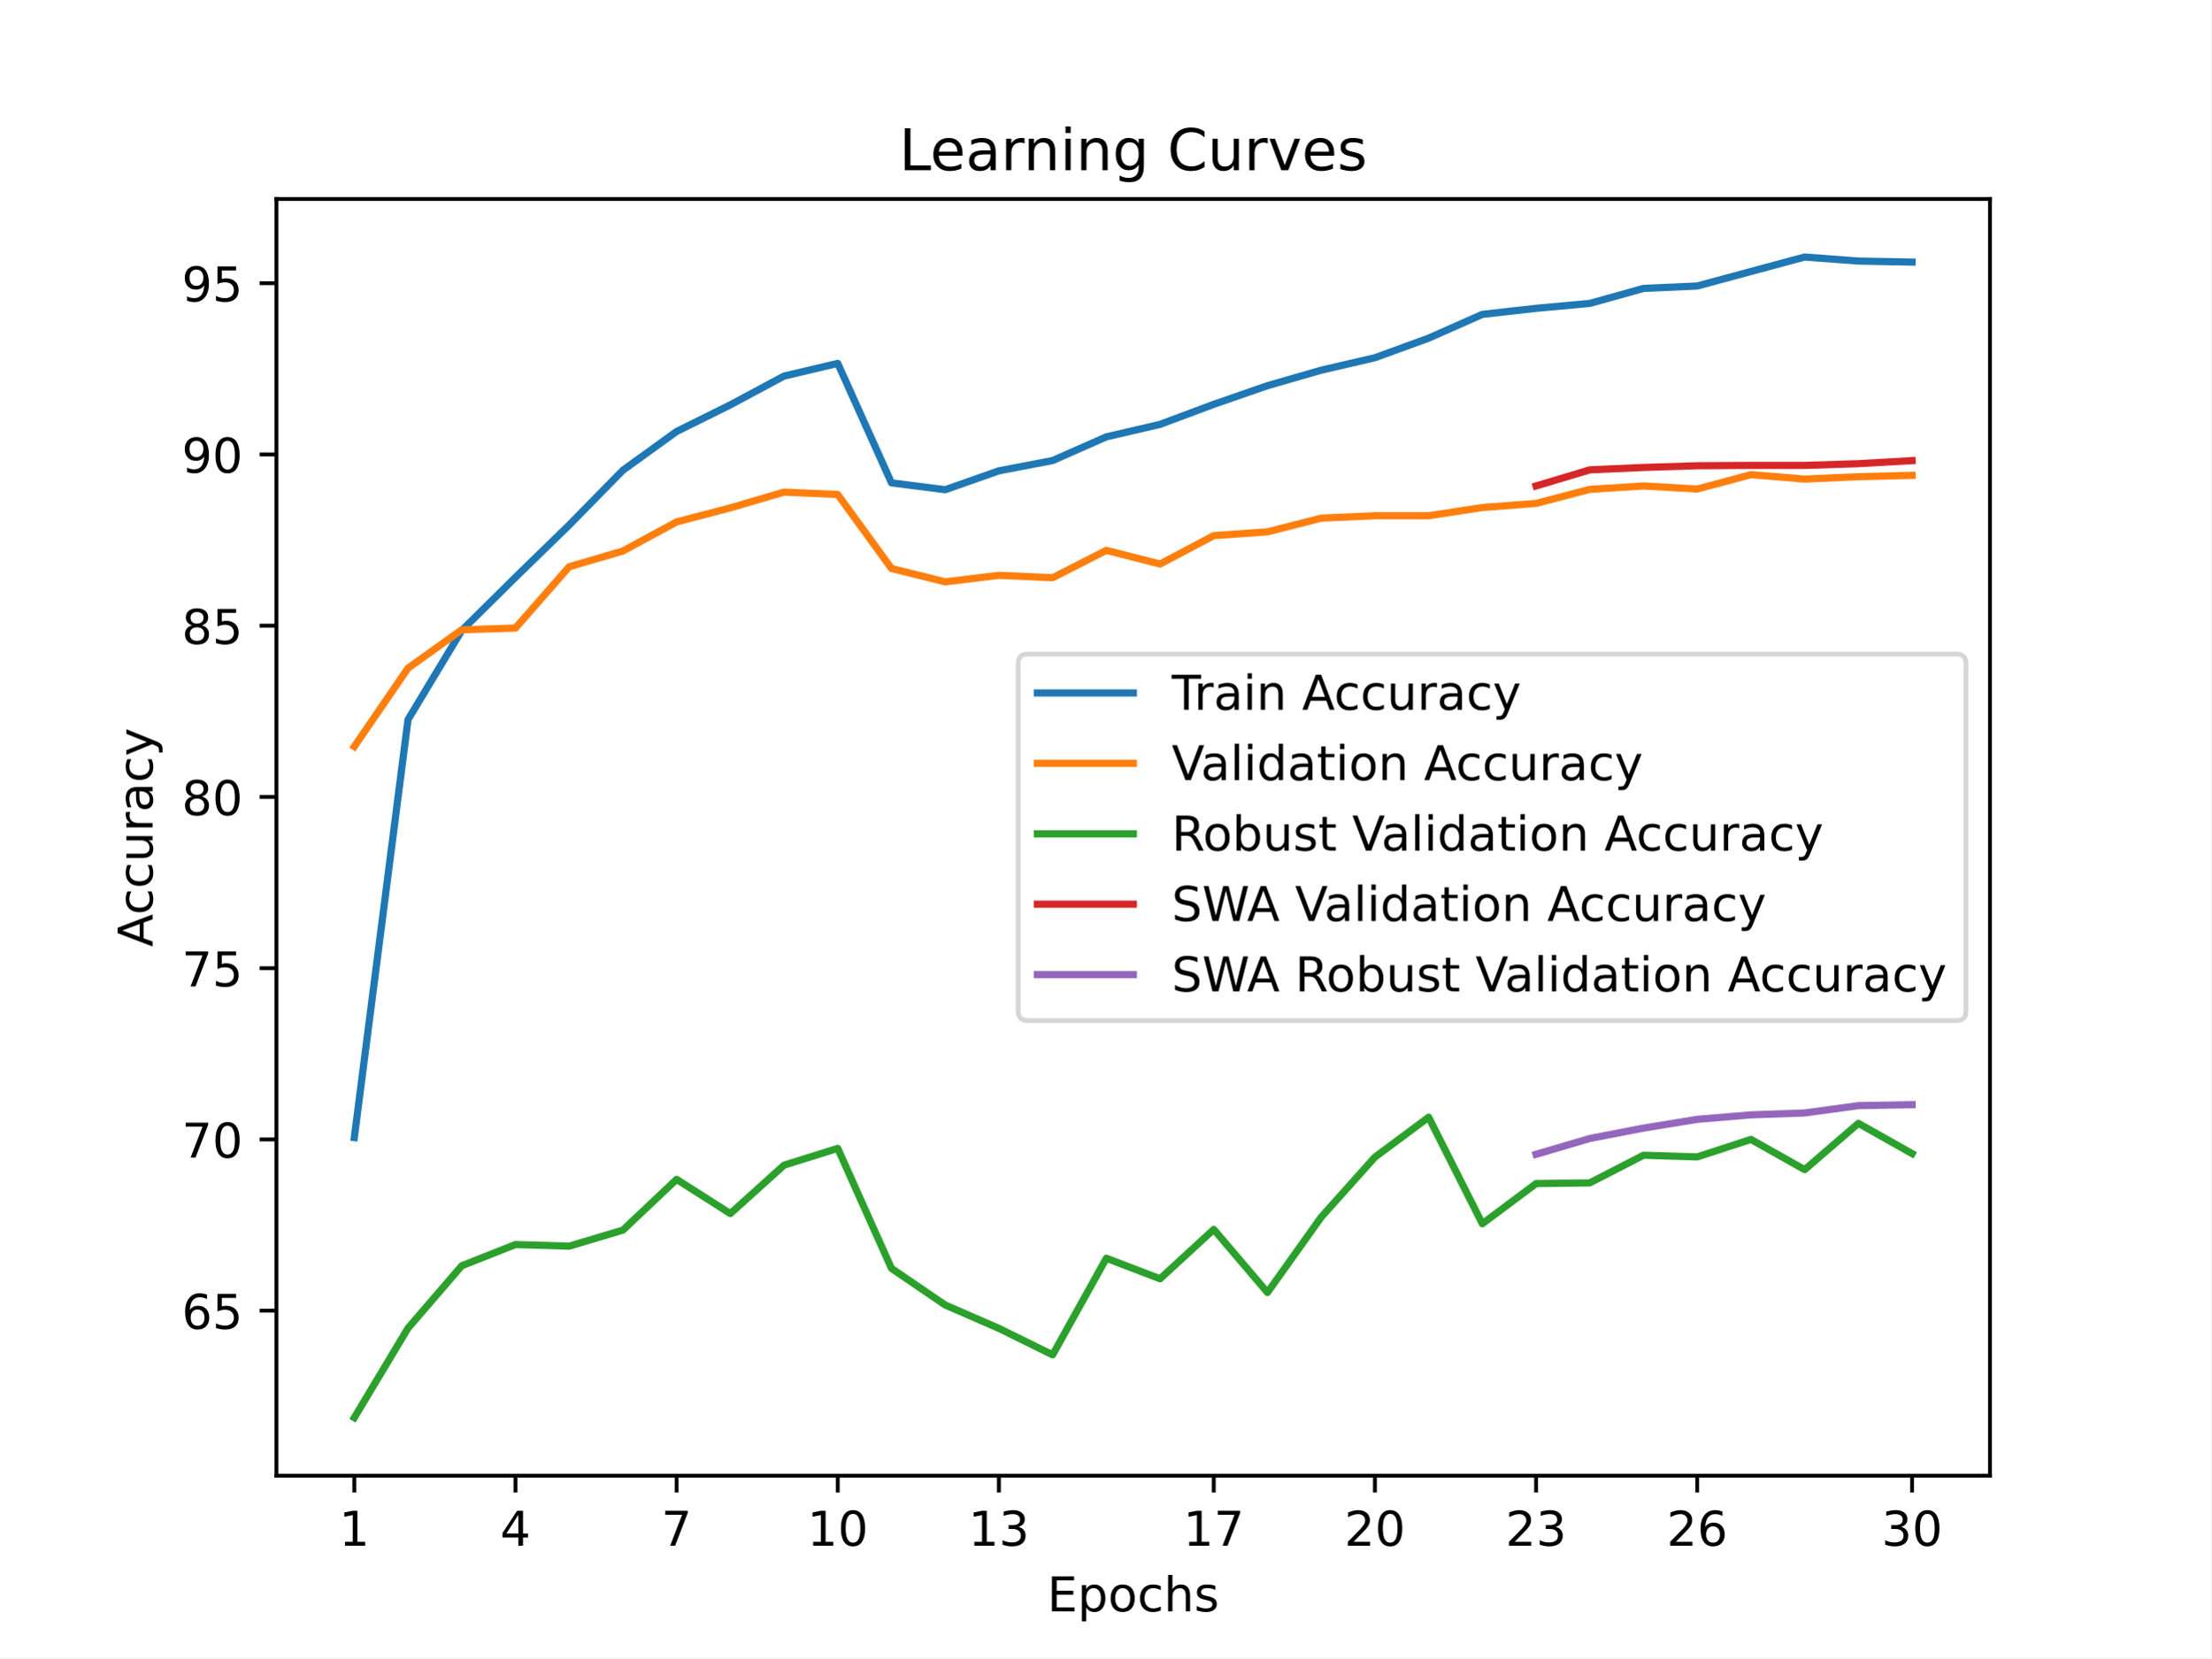
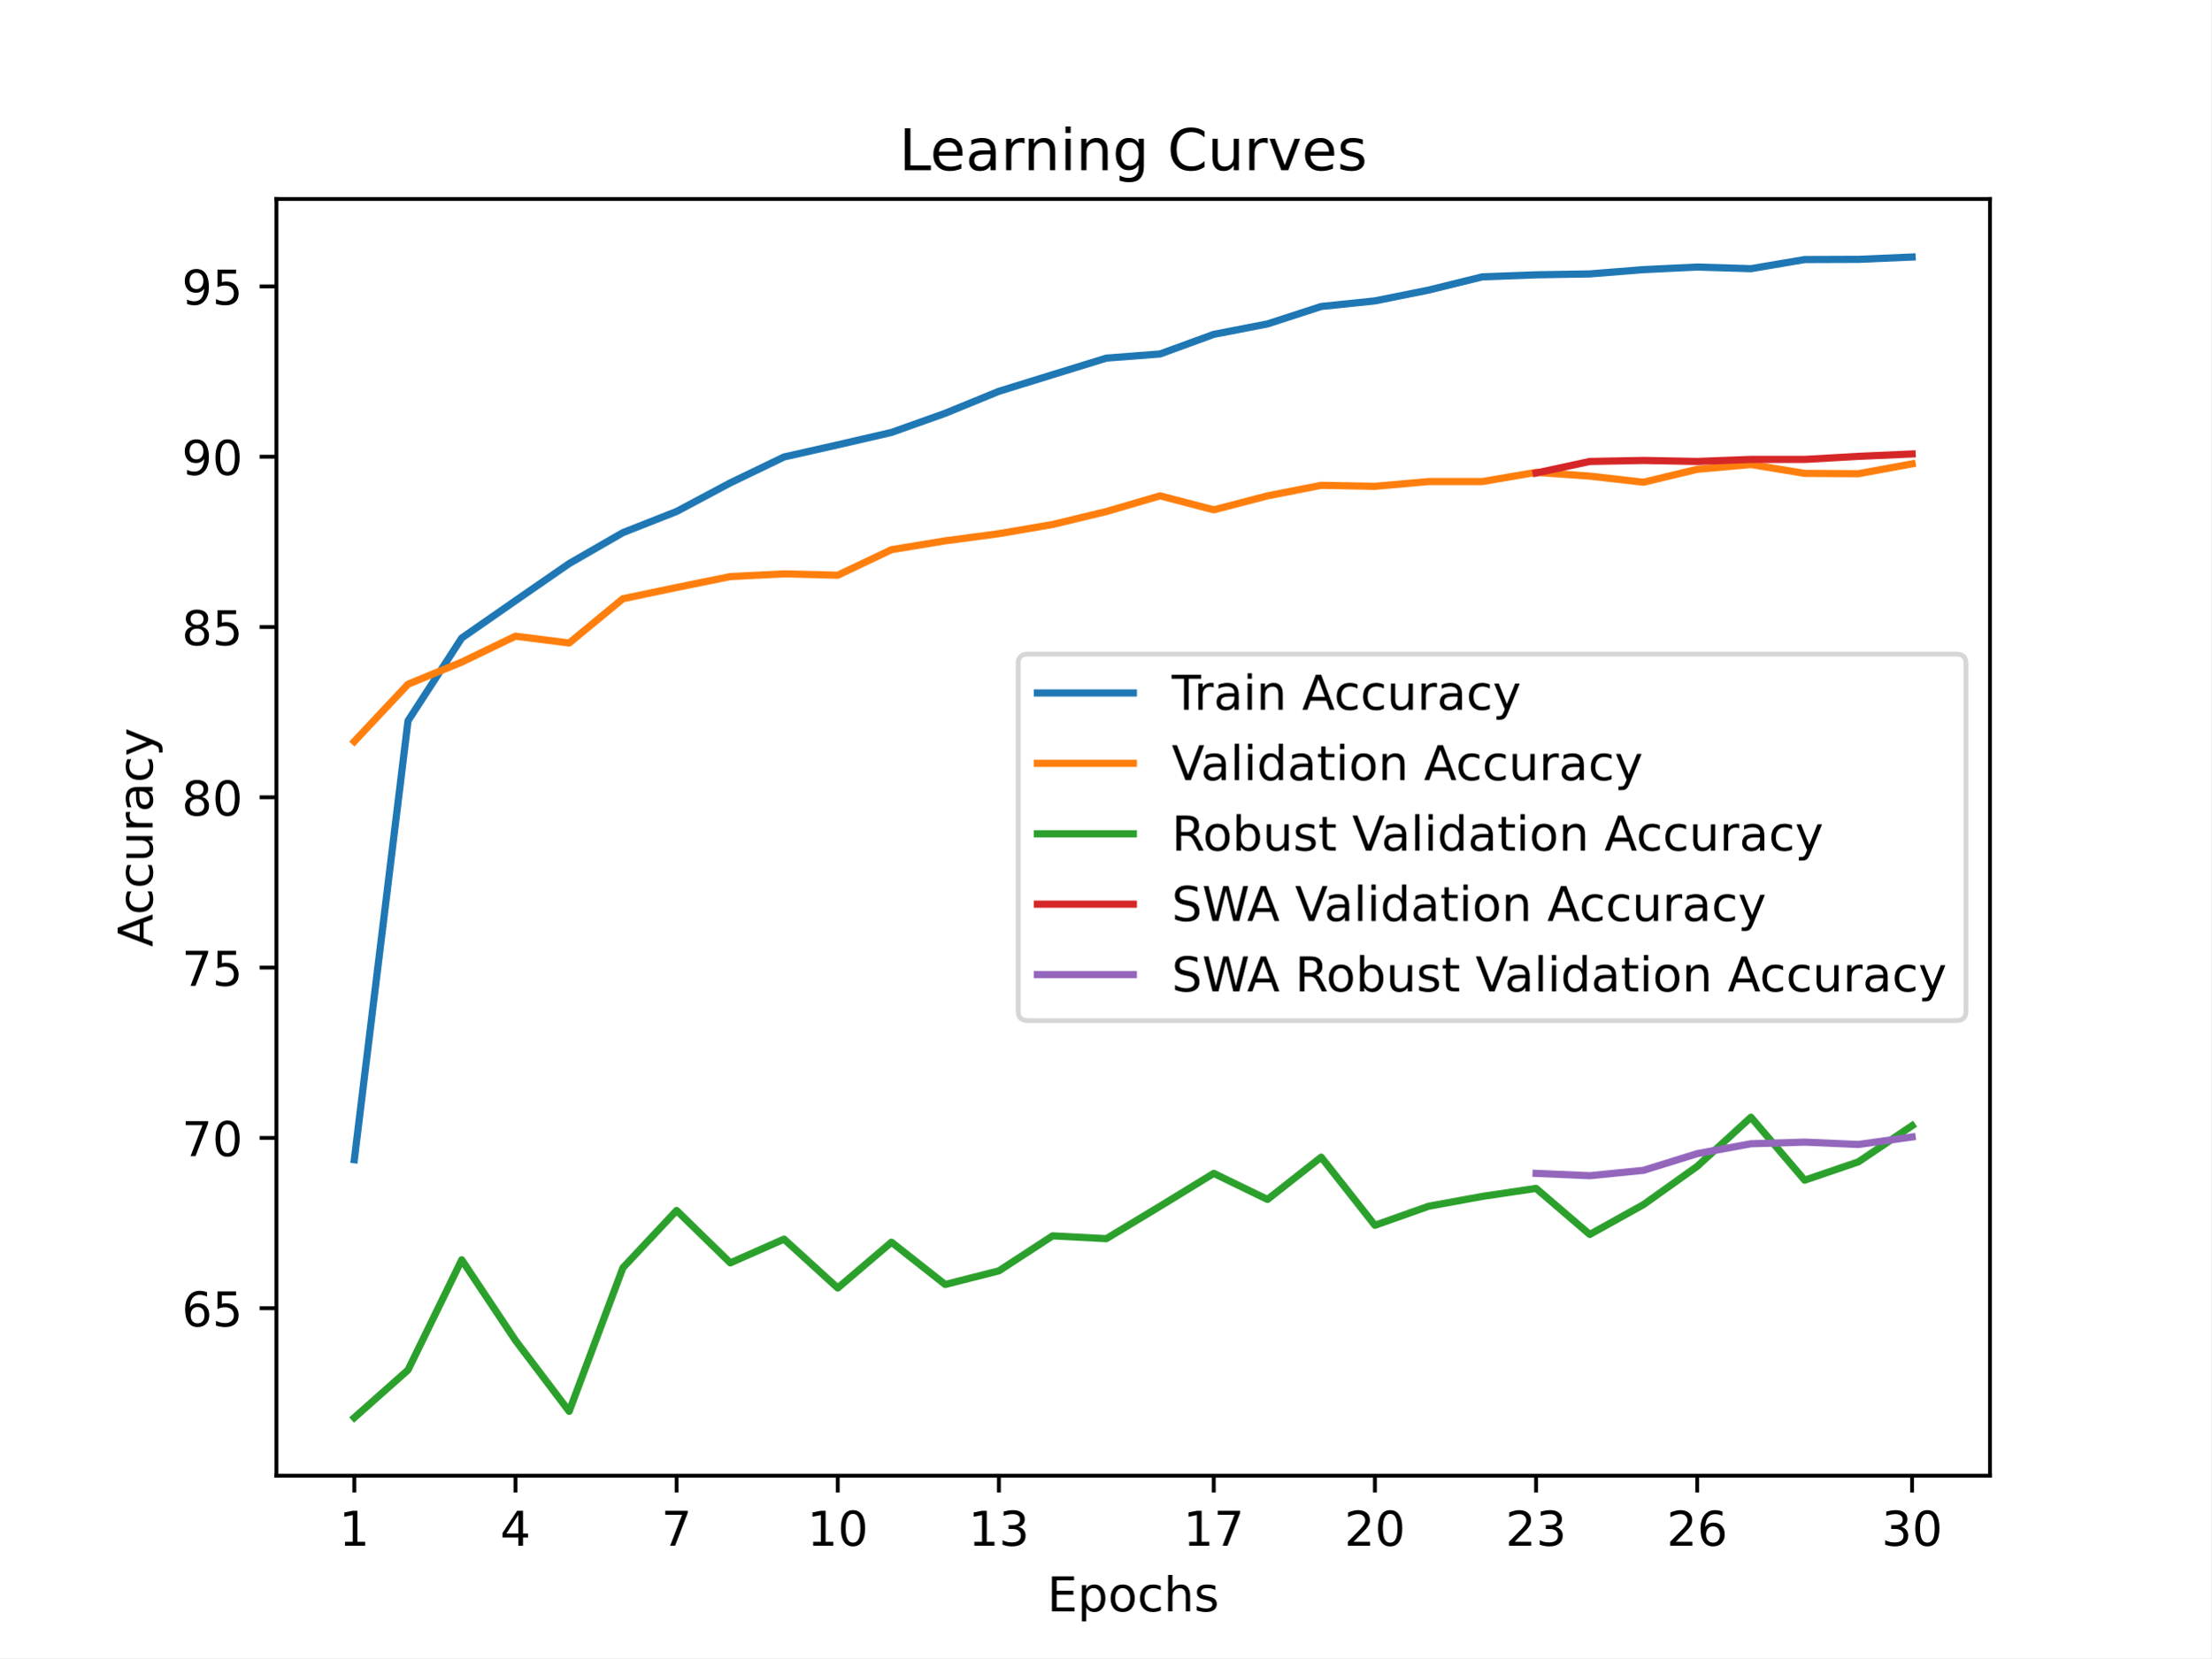
<svg xmlns="http://www.w3.org/2000/svg" xmlns:xlink="http://www.w3.org/1999/xlink" width="460.8pt" height="345.6pt" viewBox="0 0 460.8 345.6" version="1.1">
  <defs>
    <style type="text/css">*{stroke-linejoin: round; stroke-linecap: butt}</style>
  </defs>
  <g id="figure_1">
    <g id="patch_1">
      <path d="M 0 345.6  L 460.8 345.6  L 460.8 0  L 0 0  z " style="fill: #ffffff" />
    </g>
    <g id="axes_1">
      <g id="patch_2">
        <path d="M 57.6 307.584  L 414.72 307.584  L 414.72 41.472  L 57.6 41.472  z " style="fill: #ffffff" />
      </g>
      <g id="matplotlib.axis_1">
        <g id="xtick_1">
          <g id="line2d_1">
            <defs>
-               <path id="m82ed9d79cc" d="M 0 0  L 0 3.5  " style="stroke: #000000; stroke-width: 0.8" />
-             </defs>
-             <g>
-               <use xlink:href="#m82ed9d79cc" x="73.833" y="307.584" style="stroke: #000000; stroke-width: 0.8" />
+               <path id="m3864c31127" d="M 0 0  L 0 3.5  " style="stroke: #000000; stroke-width: 0.8" />
+             </defs>
+             <g>
+               <use xlink:href="#m3864c31127" x="73.833" y="307.584" style="stroke: #000000; stroke-width: 0.8" />
            </g>
          </g>
          <g id="text_1">
            <g transform="translate(70.65148 322.1824) scale(0.1 -0.1)">
              <defs>
                <path id="DejaVuSans-31" d="M 794 531  L 1825 531  L 1825 4091  L 703 3866  L 703 4441  L 1819 4666  L 2450 4666  L 2450 531  L 3481 531  L 3481 0  L 794 0  L 794 531  z " transform="scale(0.015625)" />
              </defs>
              <use xlink:href="#DejaVuSans-31" />
            </g>
          </g>
        </g>
        <g id="xtick_2">
          <g id="line2d_2">
            <g>
-               <use xlink:href="#m82ed9d79cc" x="107.418" y="307.584" style="stroke: #000000; stroke-width: 0.8" />
+               <use xlink:href="#m3864c31127" x="107.418" y="307.584" style="stroke: #000000; stroke-width: 0.8" />
            </g>
          </g>
          <g id="text_2">
            <g transform="translate(104.2364 322.1824) scale(0.1 -0.1)">
              <defs>
                <path id="DejaVuSans-34" d="M 2419 4116  L 825 1625  L 2419 1625  L 2419 4116  z M 2253 4666  L 3047 4666  L 3047 1625  L 3713 1625  L 3713 1100  L 3047 1100  L 3047 0  L 2419 0  L 2419 1100  L 313 1100  L 313 1709  L 2253 4666  z " transform="scale(0.015625)" />
              </defs>
              <use xlink:href="#DejaVuSans-34" />
            </g>
          </g>
        </g>
        <g id="xtick_3">
          <g id="line2d_3">
            <g>
-               <use xlink:href="#m82ed9d79cc" x="141.003" y="307.584" style="stroke: #000000; stroke-width: 0.8" />
+               <use xlink:href="#m3864c31127" x="141.003" y="307.584" style="stroke: #000000; stroke-width: 0.8" />
            </g>
          </g>
          <g id="text_3">
            <g transform="translate(137.8214 322.1824) scale(0.1 -0.1)">
              <defs>
                <path id="DejaVuSans-37" d="M 525 4666  L 3525 4666  L 3525 4397  L 1831 0  L 1172 0  L 2766 4134  L 525 4134  L 525 4666  z " transform="scale(0.015625)" />
              </defs>
              <use xlink:href="#DejaVuSans-37" />
            </g>
          </g>
        </g>
        <g id="xtick_4">
          <g id="line2d_4">
            <g>
-               <use xlink:href="#m82ed9d79cc" x="174.588" y="307.584" style="stroke: #000000; stroke-width: 0.8" />
+               <use xlink:href="#m3864c31127" x="174.588" y="307.584" style="stroke: #000000; stroke-width: 0.8" />
            </g>
          </g>
          <g id="text_4">
            <g transform="translate(168.2251 322.1824) scale(0.1 -0.1)">
              <defs>
                <path id="DejaVuSans-30" d="M 2034 4250  Q 1547 4250 1301 3770  Q 1056 3291 1056 2328  Q 1056 1369 1301 889  Q 1547 409 2034 409  Q 2525 409 2770 889  Q 3016 1369 3016 2328  Q 3016 3291 2770 3770  Q 2525 4250 2034 4250  z M 2034 4750  Q 2819 4750 3233 4129  Q 3647 3509 3647 2328  Q 3647 1150 3233 529  Q 2819 -91 2034 -91  Q 1250 -91 836 529  Q 422 1150 422 2328  Q 422 3509 836 4129  Q 1250 4750 2034 4750  z " transform="scale(0.015625)" />
              </defs>
              <use xlink:href="#DejaVuSans-31" />
              <use xlink:href="#DejaVuSans-30" x="63.623" />
            </g>
          </g>
        </g>
        <g id="xtick_5">
          <g id="line2d_5">
            <g>
-               <use xlink:href="#m82ed9d79cc" x="208.173" y="307.584" style="stroke: #000000; stroke-width: 0.8" />
+               <use xlink:href="#m3864c31127" x="208.173" y="307.584" style="stroke: #000000; stroke-width: 0.8" />
            </g>
          </g>
          <g id="text_5">
            <g transform="translate(201.81 322.1824) scale(0.1 -0.1)">
              <defs>
                <path id="DejaVuSans-33" d="M 2597 2516  Q 3050 2419 3304 2112  Q 3559 1806 3559 1356  Q 3559 666 3084 287  Q 2609 -91 1734 -91  Q 1441 -91 1130 -33  Q 819 25 488 141  L 488 750  Q 750 597 1062 519  Q 1375 441 1716 441  Q 2309 441 2620 675  Q 2931 909 2931 1356  Q 2931 1769 2642 2001  Q 2353 2234 1838 2234  L 1294 2234  L 1294 2753  L 1863 2753  Q 2328 2753 2575 2939  Q 2822 3125 2822 3475  Q 2822 3834 2567 4026  Q 2313 4219 1838 4219  Q 1578 4219 1281 4162  Q 984 4106 628 3988  L 628 4550  Q 988 4650 1302 4700  Q 1616 4750 1894 4750  Q 2613 4750 3031 4423  Q 3450 4097 3450 3541  Q 3450 3153 3228 2886  Q 3006 2619 2597 2516  z " transform="scale(0.015625)" />
              </defs>
              <use xlink:href="#DejaVuSans-31" />
              <use xlink:href="#DejaVuSans-33" x="63.623" />
            </g>
          </g>
        </g>
        <g id="xtick_6">
          <g id="line2d_6">
            <g>
-               <use xlink:href="#m82ed9d79cc" x="252.952" y="307.584" style="stroke: #000000; stroke-width: 0.8" />
+               <use xlink:href="#m3864c31127" x="252.952" y="307.584" style="stroke: #000000; stroke-width: 0.8" />
            </g>
          </g>
          <g id="text_6">
            <g transform="translate(246.59 322.1824) scale(0.1 -0.1)">
              <use xlink:href="#DejaVuSans-31" />
              <use xlink:href="#DejaVuSans-37" x="63.623" />
            </g>
          </g>
        </g>
        <g id="xtick_7">
          <g id="line2d_7">
            <g>
-               <use xlink:href="#m82ed9d79cc" x="286.537" y="307.584" style="stroke: #000000; stroke-width: 0.8" />
+               <use xlink:href="#m3864c31127" x="286.537" y="307.584" style="stroke: #000000; stroke-width: 0.8" />
            </g>
          </g>
          <g id="text_7">
            <g transform="translate(280.1749 322.1824) scale(0.1 -0.1)">
              <defs>
                <path id="DejaVuSans-32" d="M 1228 531  L 3431 531  L 3431 0  L 469 0  L 469 531  Q 828 903 1448 1529  Q 2069 2156 2228 2338  Q 2531 2678 2651 2914  Q 2772 3150 2772 3378  Q 2772 3750 2511 3984  Q 2250 4219 1831 4219  Q 1534 4219 1204 4116  Q 875 4013 500 3803  L 500 4441  Q 881 4594 1212 4672  Q 1544 4750 1819 4750  Q 2544 4750 2975 4387  Q 3406 4025 3406 3419  Q 3406 3131 3298 2873  Q 3191 2616 2906 2266  Q 2828 2175 2409 1742  Q 1991 1309 1228 531  z " transform="scale(0.015625)" />
              </defs>
              <use xlink:href="#DejaVuSans-32" />
              <use xlink:href="#DejaVuSans-30" x="63.623" />
            </g>
          </g>
        </g>
        <g id="xtick_8">
          <g id="line2d_8">
            <g>
-               <use xlink:href="#m82ed9d79cc" x="320.122" y="307.584" style="stroke: #000000; stroke-width: 0.8" />
+               <use xlink:href="#m3864c31127" x="320.122" y="307.584" style="stroke: #000000; stroke-width: 0.8" />
            </g>
          </g>
          <g id="text_8">
            <g transform="translate(313.7599 322.1824) scale(0.1 -0.1)">
              <use xlink:href="#DejaVuSans-32" />
              <use xlink:href="#DejaVuSans-33" x="63.623" />
            </g>
          </g>
        </g>
        <g id="xtick_9">
          <g id="line2d_9">
            <g>
-               <use xlink:href="#m82ed9d79cc" x="353.707" y="307.584" style="stroke: #000000; stroke-width: 0.8" />
+               <use xlink:href="#m3864c31127" x="353.707" y="307.584" style="stroke: #000000; stroke-width: 0.8" />
            </g>
          </g>
          <g id="text_9">
            <g transform="translate(347.3448 322.1824) scale(0.1 -0.1)">
              <defs>
                <path id="DejaVuSans-36" d="M 2113 2584  Q 1688 2584 1439 2293  Q 1191 2003 1191 1497  Q 1191 994 1439 701  Q 1688 409 2113 409  Q 2538 409 2786 701  Q 3034 994 3034 1497  Q 3034 2003 2786 2293  Q 2538 2584 2113 2584  z M 3366 4563  L 3366 3988  Q 3128 4100 2886 4159  Q 2644 4219 2406 4219  Q 1781 4219 1451 3797  Q 1122 3375 1075 2522  Q 1259 2794 1537 2939  Q 1816 3084 2150 3084  Q 2853 3084 3261 2657  Q 3669 2231 3669 1497  Q 3669 778 3244 343  Q 2819 -91 2113 -91  Q 1303 -91 875 529  Q 447 1150 447 2328  Q 447 3434 972 4092  Q 1497 4750 2381 4750  Q 2619 4750 2861 4703  Q 3103 4656 3366 4563  z " transform="scale(0.015625)" />
              </defs>
              <use xlink:href="#DejaVuSans-32" />
              <use xlink:href="#DejaVuSans-36" x="63.623" />
            </g>
          </g>
        </g>
        <g id="xtick_10">
          <g id="line2d_10">
            <g>
-               <use xlink:href="#m82ed9d79cc" x="398.487" y="307.584" style="stroke: #000000; stroke-width: 0.8" />
+               <use xlink:href="#m3864c31127" x="398.487" y="307.584" style="stroke: #000000; stroke-width: 0.8" />
            </g>
          </g>
          <g id="text_10">
            <g transform="translate(392.1248 322.1824) scale(0.1 -0.1)">
              <use xlink:href="#DejaVuSans-33" />
              <use xlink:href="#DejaVuSans-30" x="63.623" />
            </g>
          </g>
        </g>
        <g id="text_11">
          <g transform="translate(218.2444 335.8606) scale(0.1 -0.1)">
            <defs>
              <path id="DejaVuSans-45" d="M 628 4666  L 3578 4666  L 3578 4134  L 1259 4134  L 1259 2753  L 3481 2753  L 3481 2222  L 1259 2222  L 1259 531  L 3634 531  L 3634 0  L 628 0  L 628 4666  z " transform="scale(0.015625)" />
              <path id="DejaVuSans-70" d="M 1159 525  L 1159 -1331  L 581 -1331  L 581 3500  L 1159 3500  L 1159 2969  Q 1341 3281 1617 3432  Q 1894 3584 2278 3584  Q 2916 3584 3314 3078  Q 3713 2572 3713 1747  Q 3713 922 3314 415  Q 2916 -91 2278 -91  Q 1894 -91 1617 61  Q 1341 213 1159 525  z M 3116 1747  Q 3116 2381 2855 2742  Q 2594 3103 2138 3103  Q 1681 3103 1420 2742  Q 1159 2381 1159 1747  Q 1159 1113 1420 752  Q 1681 391 2138 391  Q 2594 391 2855 752  Q 3116 1113 3116 1747  z " transform="scale(0.015625)" />
              <path id="DejaVuSans-6f" d="M 1959 3097  Q 1497 3097 1228 2736  Q 959 2375 959 1747  Q 959 1119 1226 758  Q 1494 397 1959 397  Q 2419 397 2687 759  Q 2956 1122 2956 1747  Q 2956 2369 2687 2733  Q 2419 3097 1959 3097  z M 1959 3584  Q 2709 3584 3137 3096  Q 3566 2609 3566 1747  Q 3566 888 3137 398  Q 2709 -91 1959 -91  Q 1206 -91 779 398  Q 353 888 353 1747  Q 353 2609 779 3096  Q 1206 3584 1959 3584  z " transform="scale(0.015625)" />
              <path id="DejaVuSans-63" d="M 3122 3366  L 3122 2828  Q 2878 2963 2633 3030  Q 2388 3097 2138 3097  Q 1578 3097 1268 2742  Q 959 2388 959 1747  Q 959 1106 1268 751  Q 1578 397 2138 397  Q 2388 397 2633 464  Q 2878 531 3122 666  L 3122 134  Q 2881 22 2623 -34  Q 2366 -91 2075 -91  Q 1284 -91 818 406  Q 353 903 353 1747  Q 353 2603 823 3093  Q 1294 3584 2113 3584  Q 2378 3584 2631 3529  Q 2884 3475 3122 3366  z " transform="scale(0.015625)" />
              <path id="DejaVuSans-68" d="M 3513 2113  L 3513 0  L 2938 0  L 2938 2094  Q 2938 2591 2744 2837  Q 2550 3084 2163 3084  Q 1697 3084 1428 2787  Q 1159 2491 1159 1978  L 1159 0  L 581 0  L 581 4863  L 1159 4863  L 1159 2956  Q 1366 3272 1645 3428  Q 1925 3584 2291 3584  Q 2894 3584 3203 3211  Q 3513 2838 3513 2113  z " transform="scale(0.015625)" />
              <path id="DejaVuSans-73" d="M 2834 3397  L 2834 2853  Q 2591 2978 2328 3040  Q 2066 3103 1784 3103  Q 1356 3103 1142 2972  Q 928 2841 928 2578  Q 928 2378 1081 2264  Q 1234 2150 1697 2047  L 1894 2003  Q 2506 1872 2764 1633  Q 3022 1394 3022 966  Q 3022 478 2636 193  Q 2250 -91 1575 -91  Q 1294 -91 989 -36  Q 684 19 347 128  L 347 722  Q 666 556 975 473  Q 1284 391 1588 391  Q 1994 391 2212 530  Q 2431 669 2431 922  Q 2431 1156 2273 1281  Q 2116 1406 1581 1522  L 1381 1569  Q 847 1681 609 1914  Q 372 2147 372 2553  Q 372 3047 722 3315  Q 1072 3584 1716 3584  Q 2034 3584 2315 3537  Q 2597 3491 2834 3397  z " transform="scale(0.015625)" />
            </defs>
            <use xlink:href="#DejaVuSans-45" />
            <use xlink:href="#DejaVuSans-70" x="63.184" />
            <use xlink:href="#DejaVuSans-6f" x="126.66" />
            <use xlink:href="#DejaVuSans-63" x="187.842" />
            <use xlink:href="#DejaVuSans-68" x="242.822" />
            <use xlink:href="#DejaVuSans-73" x="306.201" />
          </g>
        </g>
      </g>
      <g id="matplotlib.axis_2">
        <g id="ytick_1">
          <g id="line2d_11">
            <defs>
-               <path id="m6ffe7318c3" d="M 0 0  L -3.5 0  " style="stroke: #000000; stroke-width: 0.8" />
-             </defs>
-             <g>
-               <use xlink:href="#m6ffe7318c3" x="57.6" y="273.185" style="stroke: #000000; stroke-width: 0.8" />
+               <path id="maa7bc634f1" d="M 0 0  L -3.5 0  " style="stroke: #000000; stroke-width: 0.8" />
+             </defs>
+             <g>
+               <use xlink:href="#maa7bc634f1" x="57.6" y="272.672" style="stroke: #000000; stroke-width: 0.8" />
            </g>
          </g>
          <g id="text_12">
-             <g transform="translate(37.875 276.9847) scale(0.1 -0.1)">
+             <g transform="translate(37.875 276.471) scale(0.1 -0.1)">
              <defs>
                <path id="DejaVuSans-35" d="M 691 4666  L 3169 4666  L 3169 4134  L 1269 4134  L 1269 2991  Q 1406 3038 1543 3061  Q 1681 3084 1819 3084  Q 2600 3084 3056 2656  Q 3513 2228 3513 1497  Q 3513 744 3044 326  Q 2575 -91 1722 -91  Q 1428 -91 1123 -41  Q 819 9 494 109  L 494 744  Q 775 591 1075 516  Q 1375 441 1709 441  Q 2250 441 2565 725  Q 2881 1009 2881 1497  Q 2881 1984 2565 2268  Q 2250 2553 1709 2553  Q 1456 2553 1204 2497  Q 953 2441 691 2322  L 691 4666  z " transform="scale(0.015625)" />
              </defs>
              <use xlink:href="#DejaVuSans-36" />
              <use xlink:href="#DejaVuSans-35" x="63.623" />
            </g>
          </g>
        </g>
        <g id="ytick_2">
          <g id="line2d_12">
            <g>
-               <use xlink:href="#m6ffe7318c3" x="57.6" y="237.492" style="stroke: #000000; stroke-width: 0.8" />
+               <use xlink:href="#maa7bc634f1" x="57.6" y="237.174" style="stroke: #000000; stroke-width: 0.8" />
            </g>
          </g>
          <g id="text_13">
-             <g transform="translate(37.875 241.2908) scale(0.1 -0.1)">
+             <g transform="translate(37.875 240.9737) scale(0.1 -0.1)">
              <use xlink:href="#DejaVuSans-37" />
              <use xlink:href="#DejaVuSans-30" x="63.623" />
            </g>
          </g>
        </g>
        <g id="ytick_3">
          <g id="line2d_13">
            <g>
-               <use xlink:href="#m6ffe7318c3" x="57.6" y="201.798" style="stroke: #000000; stroke-width: 0.8" />
+               <use xlink:href="#maa7bc634f1" x="57.6" y="201.677" style="stroke: #000000; stroke-width: 0.8" />
            </g>
          </g>
          <g id="text_14">
-             <g transform="translate(37.875 205.5969) scale(0.1 -0.1)">
+             <g transform="translate(37.875 205.4763) scale(0.1 -0.1)">
              <use xlink:href="#DejaVuSans-37" />
              <use xlink:href="#DejaVuSans-35" x="63.623" />
            </g>
          </g>
        </g>
        <g id="ytick_4">
          <g id="line2d_14">
            <g>
-               <use xlink:href="#m6ffe7318c3" x="57.6" y="166.104" style="stroke: #000000; stroke-width: 0.8" />
+               <use xlink:href="#maa7bc634f1" x="57.6" y="166.18" style="stroke: #000000; stroke-width: 0.8" />
            </g>
          </g>
          <g id="text_15">
-             <g transform="translate(37.875 169.903) scale(0.1 -0.1)">
+             <g transform="translate(37.875 169.979) scale(0.1 -0.1)">
              <defs>
                <path id="DejaVuSans-38" d="M 2034 2216  Q 1584 2216 1326 1975  Q 1069 1734 1069 1313  Q 1069 891 1326 650  Q 1584 409 2034 409  Q 2484 409 2743 651  Q 3003 894 3003 1313  Q 3003 1734 2745 1975  Q 2488 2216 2034 2216  z M 1403 2484  Q 997 2584 770 2862  Q 544 3141 544 3541  Q 544 4100 942 4425  Q 1341 4750 2034 4750  Q 2731 4750 3128 4425  Q 3525 4100 3525 3541  Q 3525 3141 3298 2862  Q 3072 2584 2669 2484  Q 3125 2378 3379 2068  Q 3634 1759 3634 1313  Q 3634 634 3220 271  Q 2806 -91 2034 -91  Q 1263 -91 848 271  Q 434 634 434 1313  Q 434 1759 690 2068  Q 947 2378 1403 2484  z M 1172 3481  Q 1172 3119 1398 2916  Q 1625 2713 2034 2713  Q 2441 2713 2670 2916  Q 2900 3119 2900 3481  Q 2900 3844 2670 4047  Q 2441 4250 2034 4250  Q 1625 4250 1398 4047  Q 1172 3844 1172 3481  z " transform="scale(0.015625)" />
              </defs>
              <use xlink:href="#DejaVuSans-38" />
              <use xlink:href="#DejaVuSans-30" x="63.623" />
            </g>
          </g>
        </g>
        <g id="ytick_5">
          <g id="line2d_15">
            <g>
-               <use xlink:href="#m6ffe7318c3" x="57.6" y="130.41" style="stroke: #000000; stroke-width: 0.8" />
+               <use xlink:href="#maa7bc634f1" x="57.6" y="130.682" style="stroke: #000000; stroke-width: 0.8" />
            </g>
          </g>
          <g id="text_16">
-             <g transform="translate(37.875 134.2091) scale(0.1 -0.1)">
+             <g transform="translate(37.875 134.4816) scale(0.1 -0.1)">
              <use xlink:href="#DejaVuSans-38" />
              <use xlink:href="#DejaVuSans-35" x="63.623" />
            </g>
          </g>
        </g>
        <g id="ytick_6">
          <g id="line2d_16">
            <g>
-               <use xlink:href="#m6ffe7318c3" x="57.6" y="94.716" style="stroke: #000000; stroke-width: 0.8" />
+               <use xlink:href="#maa7bc634f1" x="57.6" y="95.185" style="stroke: #000000; stroke-width: 0.8" />
            </g>
          </g>
          <g id="text_17">
-             <g transform="translate(37.875 98.51515) scale(0.1 -0.1)">
+             <g transform="translate(37.875 98.9843) scale(0.1 -0.1)">
              <defs>
                <path id="DejaVuSans-39" d="M 703 97  L 703 672  Q 941 559 1184 500  Q 1428 441 1663 441  Q 2288 441 2617 861  Q 2947 1281 2994 2138  Q 2813 1869 2534 1725  Q 2256 1581 1919 1581  Q 1219 1581 811 2004  Q 403 2428 403 3163  Q 403 3881 828 4315  Q 1253 4750 1959 4750  Q 2769 4750 3195 4129  Q 3622 3509 3622 2328  Q 3622 1225 3098 567  Q 2575 -91 1691 -91  Q 1453 -91 1209 -44  Q 966 3 703 97  z M 1959 2075  Q 2384 2075 2632 2365  Q 2881 2656 2881 3163  Q 2881 3666 2632 3958  Q 2384 4250 1959 4250  Q 1534 4250 1286 3958  Q 1038 3666 1038 3163  Q 1038 2656 1286 2365  Q 1534 2075 1959 2075  z " transform="scale(0.015625)" />
              </defs>
              <use xlink:href="#DejaVuSans-39" />
              <use xlink:href="#DejaVuSans-30" x="63.623" />
            </g>
          </g>
        </g>
        <g id="ytick_7">
          <g id="line2d_17">
            <g>
-               <use xlink:href="#m6ffe7318c3" x="57.6" y="59.022" style="stroke: #000000; stroke-width: 0.8" />
+               <use xlink:href="#maa7bc634f1" x="57.6" y="59.688" style="stroke: #000000; stroke-width: 0.8" />
            </g>
          </g>
          <g id="text_18">
-             <g transform="translate(37.875 62.82125) scale(0.1 -0.1)">
+             <g transform="translate(37.875 63.48696) scale(0.1 -0.1)">
              <use xlink:href="#DejaVuSans-39" />
              <use xlink:href="#DejaVuSans-35" x="63.623" />
            </g>
          </g>
        </g>
        <g id="text_19">
          <g transform="translate(31.79531 197.3561) rotate(-90) scale(0.1 -0.1)">
            <defs>
              <path id="DejaVuSans-41" d="M 2188 4044  L 1331 1722  L 3047 1722  L 2188 4044  z M 1831 4666  L 2547 4666  L 4325 0  L 3669 0  L 3244 1197  L 1141 1197  L 716 0  L 50 0  L 1831 4666  z " transform="scale(0.015625)" />
              <path id="DejaVuSans-75" d="M 544 1381  L 544 3500  L 1119 3500  L 1119 1403  Q 1119 906 1312 657  Q 1506 409 1894 409  Q 2359 409 2629 706  Q 2900 1003 2900 1516  L 2900 3500  L 3475 3500  L 3475 0  L 2900 0  L 2900 538  Q 2691 219 2414 64  Q 2138 -91 1772 -91  Q 1169 -91 856 284  Q 544 659 544 1381  z M 1991 3584  L 1991 3584  z " transform="scale(0.015625)" />
              <path id="DejaVuSans-72" d="M 2631 2963  Q 2534 3019 2420 3045  Q 2306 3072 2169 3072  Q 1681 3072 1420 2755  Q 1159 2438 1159 1844  L 1159 0  L 581 0  L 581 3500  L 1159 3500  L 1159 2956  Q 1341 3275 1631 3429  Q 1922 3584 2338 3584  Q 2397 3584 2469 3576  Q 2541 3569 2628 3553  L 2631 2963  z " transform="scale(0.015625)" />
              <path id="DejaVuSans-61" d="M 2194 1759  Q 1497 1759 1228 1600  Q 959 1441 959 1056  Q 959 750 1161 570  Q 1363 391 1709 391  Q 2188 391 2477 730  Q 2766 1069 2766 1631  L 2766 1759  L 2194 1759  z M 3341 1997  L 3341 0  L 2766 0  L 2766 531  Q 2569 213 2275 61  Q 1981 -91 1556 -91  Q 1019 -91 701 211  Q 384 513 384 1019  Q 384 1609 779 1909  Q 1175 2209 1959 2209  L 2766 2209  L 2766 2266  Q 2766 2663 2505 2880  Q 2244 3097 1772 3097  Q 1472 3097 1187 3025  Q 903 2953 641 2809  L 641 3341  Q 956 3463 1253 3523  Q 1550 3584 1831 3584  Q 2591 3584 2966 3190  Q 3341 2797 3341 1997  z " transform="scale(0.015625)" />
              <path id="DejaVuSans-79" d="M 2059 -325  Q 1816 -950 1584 -1140  Q 1353 -1331 966 -1331  L 506 -1331  L 506 -850  L 844 -850  Q 1081 -850 1212 -737  Q 1344 -625 1503 -206  L 1606 56  L 191 3500  L 800 3500  L 1894 763  L 2988 3500  L 3597 3500  L 2059 -325  z " transform="scale(0.015625)" />
            </defs>
            <use xlink:href="#DejaVuSans-41" />
            <use xlink:href="#DejaVuSans-63" x="66.658" />
            <use xlink:href="#DejaVuSans-63" x="121.639" />
            <use xlink:href="#DejaVuSans-75" x="176.619" />
            <use xlink:href="#DejaVuSans-72" x="239.998" />
            <use xlink:href="#DejaVuSans-61" x="281.111" />
            <use xlink:href="#DejaVuSans-63" x="342.391" />
            <use xlink:href="#DejaVuSans-79" x="397.371" />
          </g>
        </g>
      </g>
      <g id="line2d_18">
-         <path d="M 73.833 237.106  L 85.028 149.984  L 96.223 131.409  L 107.418 120.33  L 118.613 109.436  L 129.808 98.014  L 141.003 89.933  L 152.198 84.379  L 163.393 78.382  L 174.588 75.741  L 185.783 100.641  L 196.978 102.069  L 208.173 98.128  L 219.368 95.987  L 230.563 91.047  L 241.757 88.448  L 252.952 84.265  L 264.147 80.381  L 275.342 77.155  L 286.537 74.556  L 297.732 70.473  L 308.927 65.518  L 320.122 64.262  L 331.317 63.234  L 342.512 60.107  L 353.707 59.607  L 364.902 56.581  L 376.097 53.568  L 387.292 54.41  L 398.487 54.625  " clip-path="url(#p85407c43df)" style="fill: none; stroke: #1f77b4; stroke-width: 1.5; stroke-linecap: square" />
+         <path d="M 73.833 241.718  L 85.028 150.234  L 96.223 132.983  L 107.418 125.202  L 118.613 117.463  L 129.808 111.017  L 141.003 106.601  L 152.198 100.637  L 163.393 95.242  L 174.588 92.714  L 185.783 90.13  L 196.978 86.14  L 208.173 81.554  L 219.368 78.09  L 230.563 74.639  L 241.757 73.773  L 252.952 69.684  L 264.147 67.511  L 275.342 63.876  L 286.537 62.712  L 297.732 60.454  L 308.927 57.7  L 320.122 57.274  L 331.317 57.089  L 342.512 56.195  L 353.707 55.655  L 364.902 55.996  L 376.097 54.093  L 387.292 54.051  L 398.487 53.568  " clip-path="url(#p4a12dc028f)" style="fill: none; stroke: #1f77b4; stroke-width: 1.5; stroke-linecap: square" />
      </g>
      <g id="line2d_19">
-         <path d="M 73.833 155.61  L 85.028 139.262  L 96.223 131.266  L 107.418 130.91  L 118.613 118.131  L 129.808 114.847  L 141.003 108.779  L 152.198 105.852  L 163.393 102.569  L 174.588 103.068  L 185.783 118.488  L 196.978 121.272  L 208.173 119.916  L 219.368 120.416  L 230.563 114.705  L 241.757 117.56  L 252.952 111.635  L 264.147 110.85  L 275.342 107.994  L 286.537 107.494  L 297.732 107.494  L 308.927 105.781  L 320.122 104.924  L 331.317 101.997  L 342.512 101.284  L 353.707 101.926  L 364.902 98.928  L 376.097 99.856  L 387.292 99.356  L 398.487 99.071  " clip-path="url(#p85407c43df)" style="fill: none; stroke: #ff7f0e; stroke-width: 1.5; stroke-linecap: square" />
+         <path d="M 73.833 154.537  L 85.028 142.61  L 96.223 137.995  L 107.418 132.599  L 118.613 134.019  L 129.808 124.79  L 141.003 122.447  L 152.198 120.175  L 163.393 119.607  L 174.588 119.891  L 185.783 114.567  L 196.978 112.721  L 208.173 111.23  L 219.368 109.313  L 230.563 106.615  L 241.757 103.349  L 252.952 106.26  L 264.147 103.349  L 275.342 101.149  L 286.537 101.362  L 297.732 100.368  L 308.927 100.368  L 320.122 98.451  L 331.317 99.232  L 342.512 100.51  L 353.707 97.812  L 364.902 96.818  L 376.097 98.664  L 387.292 98.735  L 398.487 96.676  " clip-path="url(#p4a12dc028f)" style="fill: none; stroke: #ff7f0e; stroke-width: 1.5; stroke-linecap: square" />
      </g>
      <g id="line2d_20">
-         <path d="M 73.833 295.488  L 85.028 276.829  L 96.223 263.831  L 107.418 259.4  L 118.613 259.745  L 129.808 256.397  L 141.003 245.812  L 152.198 252.951  L 163.393 242.858  L 174.588 239.362  L 185.783 264.373  L 196.978 272.004  L 208.173 276.878  L 219.368 282.392  L 230.563 262.256  L 241.757 266.539  L 252.952 256.249  L 264.147 269.395  L 275.342 253.689  L 286.537 241.184  L 297.732 232.864  L 308.927 255.068  L 320.122 246.698  L 331.317 246.55  L 342.512 240.79  L 353.707 241.135  L 364.902 237.492  L 376.097 243.793  L 387.292 234.144  L 398.487 240.446  " clip-path="url(#p85407c43df)" style="fill: none; stroke: #2ca02c; stroke-width: 1.5; stroke-linecap: square" />
+         <path d="M 73.833 295.488  L 85.028 285.549  L 96.223 262.586  L 107.418 279.38  L 118.613 294.166  L 129.808 264.25  L 141.003 252.304  L 152.198 263.222  L 163.393 258.277  L 174.588 268.461  L 185.783 258.913  L 196.978 267.727  L 208.173 264.887  L 219.368 257.592  L 230.563 258.179  L 241.757 251.422  L 252.952 244.568  L 264.147 250.002  L 275.342 241.189  L 286.537 255.388  L 297.732 251.422  L 308.927 249.366  L 320.122 247.701  L 331.317 257.298  L 342.512 251.08  L 353.707 243.099  L 364.902 232.866  L 376.097 245.988  L 387.292 242.169  L 398.487 234.628  " clip-path="url(#p4a12dc028f)" style="fill: none; stroke: #2ca02c; stroke-width: 1.5; stroke-linecap: square" />
      </g>
      <g id="line2d_21">
-         <path d="M 320.122 101.284  L 331.317 97.928  L 342.512 97.429  L 353.707 97.072  L 364.902 97  L 376.097 97  L 387.292 96.643  L 398.487 96.001  " clip-path="url(#p85407c43df)" style="fill: none; stroke: #d62728; stroke-width: 1.5; stroke-linecap: square" />
+         <path d="M 320.122 98.593  L 331.317 96.179  L 342.512 95.966  L 353.707 96.179  L 364.902 95.753  L 376.097 95.753  L 387.292 95.114  L 398.487 94.617  " clip-path="url(#p4a12dc028f)" style="fill: none; stroke: #d62728; stroke-width: 1.5; stroke-linecap: square" />
      </g>
      <g id="line2d_22">
-         <path d="M 320.122 240.593  L 331.317 237.295  L 342.512 235.128  L 353.707 233.307  L 364.902 232.371  L 376.097 231.977  L 387.292 230.451  L 398.487 230.254  " clip-path="url(#p85407c43df)" style="fill: none; stroke: #9467bd; stroke-width: 1.5; stroke-linecap: square" />
+         <path d="M 320.122 244.568  L 331.317 245.057  L 342.512 243.931  L 353.707 240.455  L 364.902 238.398  L 376.097 238.056  L 387.292 238.545  L 398.487 236.979  " clip-path="url(#p4a12dc028f)" style="fill: none; stroke: #9467bd; stroke-width: 1.5; stroke-linecap: square" />
      </g>
      <g id="patch_3">
        <path d="M 57.6 307.584  L 57.6 41.472  " style="fill: none; stroke: #000000; stroke-width: 0.8; stroke-linejoin: miter; stroke-linecap: square" />
      </g>
      <g id="patch_4">
        <path d="M 414.72 307.584  L 414.72 41.472  " style="fill: none; stroke: #000000; stroke-width: 0.8; stroke-linejoin: miter; stroke-linecap: square" />
      </g>
      <g id="patch_5">
        <path d="M 57.6 307.584  L 414.72 307.584  " style="fill: none; stroke: #000000; stroke-width: 0.8; stroke-linejoin: miter; stroke-linecap: square" />
      </g>
      <g id="patch_6">
        <path d="M 57.6 41.472  L 414.72 41.472  " style="fill: none; stroke: #000000; stroke-width: 0.8; stroke-linejoin: miter; stroke-linecap: square" />
      </g>
      <g id="text_20">
        <g transform="translate(187.3762 35.472) scale(0.12 -0.12)">
          <defs>
            <path id="DejaVuSans-4c" d="M 628 4666  L 1259 4666  L 1259 531  L 3531 531  L 3531 0  L 628 0  L 628 4666  z " transform="scale(0.015625)" />
            <path id="DejaVuSans-65" d="M 3597 1894  L 3597 1613  L 953 1613  Q 991 1019 1311 708  Q 1631 397 2203 397  Q 2534 397 2845 478  Q 3156 559 3463 722  L 3463 178  Q 3153 47 2828 -22  Q 2503 -91 2169 -91  Q 1331 -91 842 396  Q 353 884 353 1716  Q 353 2575 817 3079  Q 1281 3584 2069 3584  Q 2775 3584 3186 3129  Q 3597 2675 3597 1894  z M 3022 2063  Q 3016 2534 2758 2815  Q 2500 3097 2075 3097  Q 1594 3097 1305 2825  Q 1016 2553 972 2059  L 3022 2063  z " transform="scale(0.015625)" />
            <path id="DejaVuSans-6e" d="M 3513 2113  L 3513 0  L 2938 0  L 2938 2094  Q 2938 2591 2744 2837  Q 2550 3084 2163 3084  Q 1697 3084 1428 2787  Q 1159 2491 1159 1978  L 1159 0  L 581 0  L 581 3500  L 1159 3500  L 1159 2956  Q 1366 3272 1645 3428  Q 1925 3584 2291 3584  Q 2894 3584 3203 3211  Q 3513 2838 3513 2113  z " transform="scale(0.015625)" />
            <path id="DejaVuSans-69" d="M 603 3500  L 1178 3500  L 1178 0  L 603 0  L 603 3500  z M 603 4863  L 1178 4863  L 1178 4134  L 603 4134  L 603 4863  z " transform="scale(0.015625)" />
            <path id="DejaVuSans-67" d="M 2906 1791  Q 2906 2416 2648 2759  Q 2391 3103 1925 3103  Q 1463 3103 1205 2759  Q 947 2416 947 1791  Q 947 1169 1205 825  Q 1463 481 1925 481  Q 2391 481 2648 825  Q 2906 1169 2906 1791  z M 3481 434  Q 3481 -459 3084 -895  Q 2688 -1331 1869 -1331  Q 1566 -1331 1297 -1286  Q 1028 -1241 775 -1147  L 775 -588  Q 1028 -725 1275 -790  Q 1522 -856 1778 -856  Q 2344 -856 2625 -561  Q 2906 -266 2906 331  L 2906 616  Q 2728 306 2450 153  Q 2172 0 1784 0  Q 1141 0 747 490  Q 353 981 353 1791  Q 353 2603 747 3093  Q 1141 3584 1784 3584  Q 2172 3584 2450 3431  Q 2728 3278 2906 2969  L 2906 3500  L 3481 3500  L 3481 434  z " transform="scale(0.015625)" />
            <path id="DejaVuSans-20" transform="scale(0.015625)" />
            <path id="DejaVuSans-43" d="M 4122 4306  L 4122 3641  Q 3803 3938 3442 4084  Q 3081 4231 2675 4231  Q 1875 4231 1450 3742  Q 1025 3253 1025 2328  Q 1025 1406 1450 917  Q 1875 428 2675 428  Q 3081 428 3442 575  Q 3803 722 4122 1019  L 4122 359  Q 3791 134 3420 21  Q 3050 -91 2638 -91  Q 1578 -91 968 557  Q 359 1206 359 2328  Q 359 3453 968 4101  Q 1578 4750 2638 4750  Q 3056 4750 3426 4639  Q 3797 4528 4122 4306  z " transform="scale(0.015625)" />
            <path id="DejaVuSans-76" d="M 191 3500  L 800 3500  L 1894 563  L 2988 3500  L 3597 3500  L 2284 0  L 1503 0  L 191 3500  z " transform="scale(0.015625)" />
          </defs>
          <use xlink:href="#DejaVuSans-4c" />
          <use xlink:href="#DejaVuSans-65" x="53.963" />
          <use xlink:href="#DejaVuSans-61" x="115.486" />
          <use xlink:href="#DejaVuSans-72" x="176.766" />
          <use xlink:href="#DejaVuSans-6e" x="216.129" />
          <use xlink:href="#DejaVuSans-69" x="279.508" />
          <use xlink:href="#DejaVuSans-6e" x="307.291" />
          <use xlink:href="#DejaVuSans-67" x="370.67" />
          <use xlink:href="#DejaVuSans-20" x="434.146" />
          <use xlink:href="#DejaVuSans-43" x="465.934" />
          <use xlink:href="#DejaVuSans-75" x="535.758" />
          <use xlink:href="#DejaVuSans-72" x="599.137" />
          <use xlink:href="#DejaVuSans-76" x="640.25" />
          <use xlink:href="#DejaVuSans-65" x="699.43" />
          <use xlink:href="#DejaVuSans-73" x="760.953" />
        </g>
      </g>
      <g id="legend_1">
        <g id="patch_7">
          <path d="M 214.189 212.723  L 407.72 212.723  Q 409.72 212.723 409.72 210.723  L 409.72 138.333  Q 409.72 136.333 407.72 136.333  L 214.189 136.333  Q 212.189 136.333 212.189 138.333  L 212.189 210.723  Q 212.189 212.723 214.189 212.723  z " style="fill: #ffffff; opacity: 0.8; stroke: #cccccc; stroke-linejoin: miter" />
        </g>
        <g id="line2d_23">
          <path d="M 216.189 144.431  L 226.189 144.431  L 236.189 144.431  " style="fill: none; stroke: #1f77b4; stroke-width: 1.5; stroke-linecap: square" />
        </g>
        <g id="text_21">
          <g transform="translate(244.1887 147.9311) scale(0.1 -0.1)">
            <defs>
              <path id="DejaVuSans-54" d="M -19 4666  L 3928 4666  L 3928 4134  L 2272 4134  L 2272 0  L 1638 0  L 1638 4134  L -19 4134  L -19 4666  z " transform="scale(0.015625)" />
            </defs>
            <use xlink:href="#DejaVuSans-54" />
            <use xlink:href="#DejaVuSans-72" x="46.334" />
            <use xlink:href="#DejaVuSans-61" x="87.447" />
            <use xlink:href="#DejaVuSans-69" x="148.727" />
            <use xlink:href="#DejaVuSans-6e" x="176.51" />
            <use xlink:href="#DejaVuSans-20" x="239.889" />
            <use xlink:href="#DejaVuSans-41" x="271.676" />
            <use xlink:href="#DejaVuSans-63" x="338.334" />
            <use xlink:href="#DejaVuSans-63" x="393.314" />
            <use xlink:href="#DejaVuSans-75" x="448.295" />
            <use xlink:href="#DejaVuSans-72" x="511.674" />
            <use xlink:href="#DejaVuSans-61" x="552.787" />
            <use xlink:href="#DejaVuSans-63" x="614.066" />
            <use xlink:href="#DejaVuSans-79" x="669.047" />
          </g>
        </g>
        <g id="line2d_24">
          <path d="M 216.189 159.109  L 226.189 159.109  L 236.189 159.109  " style="fill: none; stroke: #ff7f0e; stroke-width: 1.5; stroke-linecap: square" />
        </g>
        <g id="text_22">
          <g transform="translate(244.1887 162.6093) scale(0.1 -0.1)">
            <defs>
              <path id="DejaVuSans-56" d="M 1831 0  L 50 4666  L 709 4666  L 2188 738  L 3669 4666  L 4325 4666  L 2547 0  L 1831 0  z " transform="scale(0.015625)" />
              <path id="DejaVuSans-6c" d="M 603 4863  L 1178 4863  L 1178 0  L 603 0  L 603 4863  z " transform="scale(0.015625)" />
              <path id="DejaVuSans-64" d="M 2906 2969  L 2906 4863  L 3481 4863  L 3481 0  L 2906 0  L 2906 525  Q 2725 213 2448 61  Q 2172 -91 1784 -91  Q 1150 -91 751 415  Q 353 922 353 1747  Q 353 2572 751 3078  Q 1150 3584 1784 3584  Q 2172 3584 2448 3432  Q 2725 3281 2906 2969  z M 947 1747  Q 947 1113 1208 752  Q 1469 391 1925 391  Q 2381 391 2643 752  Q 2906 1113 2906 1747  Q 2906 2381 2643 2742  Q 2381 3103 1925 3103  Q 1469 3103 1208 2742  Q 947 2381 947 1747  z " transform="scale(0.015625)" />
              <path id="DejaVuSans-74" d="M 1172 4494  L 1172 3500  L 2356 3500  L 2356 3053  L 1172 3053  L 1172 1153  Q 1172 725 1289 603  Q 1406 481 1766 481  L 2356 481  L 2356 0  L 1766 0  Q 1100 0 847 248  Q 594 497 594 1153  L 594 3053  L 172 3053  L 172 3500  L 594 3500  L 594 4494  L 1172 4494  z " transform="scale(0.015625)" />
            </defs>
            <use xlink:href="#DejaVuSans-56" />
            <use xlink:href="#DejaVuSans-61" x="60.658" />
            <use xlink:href="#DejaVuSans-6c" x="121.938" />
            <use xlink:href="#DejaVuSans-69" x="149.721" />
            <use xlink:href="#DejaVuSans-64" x="177.504" />
            <use xlink:href="#DejaVuSans-61" x="240.98" />
            <use xlink:href="#DejaVuSans-74" x="302.26" />
            <use xlink:href="#DejaVuSans-69" x="341.469" />
            <use xlink:href="#DejaVuSans-6f" x="369.252" />
            <use xlink:href="#DejaVuSans-6e" x="430.434" />
            <use xlink:href="#DejaVuSans-20" x="493.812" />
            <use xlink:href="#DejaVuSans-41" x="525.6" />
            <use xlink:href="#DejaVuSans-63" x="592.258" />
            <use xlink:href="#DejaVuSans-63" x="647.238" />
            <use xlink:href="#DejaVuSans-75" x="702.219" />
            <use xlink:href="#DejaVuSans-72" x="765.598" />
            <use xlink:href="#DejaVuSans-61" x="806.711" />
            <use xlink:href="#DejaVuSans-63" x="867.99" />
            <use xlink:href="#DejaVuSans-79" x="922.971" />
          </g>
        </g>
        <g id="line2d_25">
          <path d="M 216.189 173.787  L 226.189 173.787  L 236.189 173.787  " style="fill: none; stroke: #2ca02c; stroke-width: 1.5; stroke-linecap: square" />
        </g>
        <g id="text_23">
          <g transform="translate(244.1887 177.2874) scale(0.1 -0.1)">
            <defs>
              <path id="DejaVuSans-52" d="M 2841 2188  Q 3044 2119 3236 1894  Q 3428 1669 3622 1275  L 4263 0  L 3584 0  L 2988 1197  Q 2756 1666 2539 1819  Q 2322 1972 1947 1972  L 1259 1972  L 1259 0  L 628 0  L 628 4666  L 2053 4666  Q 2853 4666 3247 4331  Q 3641 3997 3641 3322  Q 3641 2881 3436 2590  Q 3231 2300 2841 2188  z M 1259 4147  L 1259 2491  L 2053 2491  Q 2509 2491 2742 2702  Q 2975 2913 2975 3322  Q 2975 3731 2742 3939  Q 2509 4147 2053 4147  L 1259 4147  z " transform="scale(0.015625)" />
              <path id="DejaVuSans-62" d="M 3116 1747  Q 3116 2381 2855 2742  Q 2594 3103 2138 3103  Q 1681 3103 1420 2742  Q 1159 2381 1159 1747  Q 1159 1113 1420 752  Q 1681 391 2138 391  Q 2594 391 2855 752  Q 3116 1113 3116 1747  z M 1159 2969  Q 1341 3281 1617 3432  Q 1894 3584 2278 3584  Q 2916 3584 3314 3078  Q 3713 2572 3713 1747  Q 3713 922 3314 415  Q 2916 -91 2278 -91  Q 1894 -91 1617 61  Q 1341 213 1159 525  L 1159 0  L 581 0  L 581 4863  L 1159 4863  L 1159 2969  z " transform="scale(0.015625)" />
            </defs>
            <use xlink:href="#DejaVuSans-52" />
            <use xlink:href="#DejaVuSans-6f" x="64.982" />
            <use xlink:href="#DejaVuSans-62" x="126.164" />
            <use xlink:href="#DejaVuSans-75" x="189.641" />
            <use xlink:href="#DejaVuSans-73" x="253.02" />
            <use xlink:href="#DejaVuSans-74" x="305.119" />
            <use xlink:href="#DejaVuSans-20" x="344.328" />
            <use xlink:href="#DejaVuSans-56" x="376.115" />
            <use xlink:href="#DejaVuSans-61" x="436.773" />
            <use xlink:href="#DejaVuSans-6c" x="498.053" />
            <use xlink:href="#DejaVuSans-69" x="525.836" />
            <use xlink:href="#DejaVuSans-64" x="553.619" />
            <use xlink:href="#DejaVuSans-61" x="617.096" />
            <use xlink:href="#DejaVuSans-74" x="678.375" />
            <use xlink:href="#DejaVuSans-69" x="717.584" />
            <use xlink:href="#DejaVuSans-6f" x="745.367" />
            <use xlink:href="#DejaVuSans-6e" x="806.549" />
            <use xlink:href="#DejaVuSans-20" x="869.928" />
            <use xlink:href="#DejaVuSans-41" x="901.715" />
            <use xlink:href="#DejaVuSans-63" x="968.373" />
            <use xlink:href="#DejaVuSans-63" x="1023.354" />
            <use xlink:href="#DejaVuSans-75" x="1078.334" />
            <use xlink:href="#DejaVuSans-72" x="1141.713" />
            <use xlink:href="#DejaVuSans-61" x="1182.826" />
            <use xlink:href="#DejaVuSans-63" x="1244.105" />
            <use xlink:href="#DejaVuSans-79" x="1299.086" />
          </g>
        </g>
        <g id="line2d_26">
          <path d="M 216.189 188.465  L 226.189 188.465  L 236.189 188.465  " style="fill: none; stroke: #d62728; stroke-width: 1.5; stroke-linecap: square" />
        </g>
        <g id="text_24">
          <g transform="translate(244.1887 191.9655) scale(0.1 -0.1)">
            <defs>
              <path id="DejaVuSans-53" d="M 3425 4513  L 3425 3897  Q 3066 4069 2747 4153  Q 2428 4238 2131 4238  Q 1616 4238 1336 4038  Q 1056 3838 1056 3469  Q 1056 3159 1242 3001  Q 1428 2844 1947 2747  L 2328 2669  Q 3034 2534 3370 2195  Q 3706 1856 3706 1288  Q 3706 609 3251 259  Q 2797 -91 1919 -91  Q 1588 -91 1214 -16  Q 841 59 441 206  L 441 856  Q 825 641 1194 531  Q 1563 422 1919 422  Q 2459 422 2753 634  Q 3047 847 3047 1241  Q 3047 1584 2836 1778  Q 2625 1972 2144 2069  L 1759 2144  Q 1053 2284 737 2584  Q 422 2884 422 3419  Q 422 4038 858 4394  Q 1294 4750 2059 4750  Q 2388 4750 2728 4690  Q 3069 4631 3425 4513  z " transform="scale(0.015625)" />
              <path id="DejaVuSans-57" d="M 213 4666  L 850 4666  L 1831 722  L 2809 4666  L 3519 4666  L 4500 722  L 5478 4666  L 6119 4666  L 4947 0  L 4153 0  L 3169 4050  L 2175 0  L 1381 0  L 213 4666  z " transform="scale(0.015625)" />
            </defs>
            <use xlink:href="#DejaVuSans-53" />
            <use xlink:href="#DejaVuSans-57" x="63.477" />
            <use xlink:href="#DejaVuSans-41" x="156.854" />
            <use xlink:href="#DejaVuSans-20" x="225.262" />
            <use xlink:href="#DejaVuSans-56" x="257.049" />
            <use xlink:href="#DejaVuSans-61" x="317.707" />
            <use xlink:href="#DejaVuSans-6c" x="378.986" />
            <use xlink:href="#DejaVuSans-69" x="406.77" />
            <use xlink:href="#DejaVuSans-64" x="434.553" />
            <use xlink:href="#DejaVuSans-61" x="498.029" />
            <use xlink:href="#DejaVuSans-74" x="559.309" />
            <use xlink:href="#DejaVuSans-69" x="598.518" />
            <use xlink:href="#DejaVuSans-6f" x="626.301" />
            <use xlink:href="#DejaVuSans-6e" x="687.482" />
            <use xlink:href="#DejaVuSans-20" x="750.861" />
            <use xlink:href="#DejaVuSans-41" x="782.648" />
            <use xlink:href="#DejaVuSans-63" x="849.307" />
            <use xlink:href="#DejaVuSans-63" x="904.287" />
            <use xlink:href="#DejaVuSans-75" x="959.268" />
            <use xlink:href="#DejaVuSans-72" x="1022.646" />
            <use xlink:href="#DejaVuSans-61" x="1063.76" />
            <use xlink:href="#DejaVuSans-63" x="1125.039" />
            <use xlink:href="#DejaVuSans-79" x="1180.02" />
          </g>
        </g>
        <g id="line2d_27">
          <path d="M 216.189 203.144  L 226.189 203.144  L 236.189 203.144  " style="fill: none; stroke: #9467bd; stroke-width: 1.5; stroke-linecap: square" />
        </g>
        <g id="text_25">
          <g transform="translate(244.1887 206.6436) scale(0.1 -0.1)">
            <use xlink:href="#DejaVuSans-53" />
            <use xlink:href="#DejaVuSans-57" x="63.477" />
            <use xlink:href="#DejaVuSans-41" x="156.854" />
            <use xlink:href="#DejaVuSans-20" x="225.262" />
            <use xlink:href="#DejaVuSans-52" x="257.049" />
            <use xlink:href="#DejaVuSans-6f" x="322.031" />
            <use xlink:href="#DejaVuSans-62" x="383.213" />
            <use xlink:href="#DejaVuSans-75" x="446.689" />
            <use xlink:href="#DejaVuSans-73" x="510.068" />
            <use xlink:href="#DejaVuSans-74" x="562.168" />
            <use xlink:href="#DejaVuSans-20" x="601.377" />
            <use xlink:href="#DejaVuSans-56" x="633.164" />
            <use xlink:href="#DejaVuSans-61" x="693.822" />
            <use xlink:href="#DejaVuSans-6c" x="755.102" />
            <use xlink:href="#DejaVuSans-69" x="782.885" />
            <use xlink:href="#DejaVuSans-64" x="810.668" />
            <use xlink:href="#DejaVuSans-61" x="874.145" />
            <use xlink:href="#DejaVuSans-74" x="935.424" />
            <use xlink:href="#DejaVuSans-69" x="974.633" />
            <use xlink:href="#DejaVuSans-6f" x="1002.416" />
            <use xlink:href="#DejaVuSans-6e" x="1063.598" />
            <use xlink:href="#DejaVuSans-20" x="1126.977" />
            <use xlink:href="#DejaVuSans-41" x="1158.764" />
            <use xlink:href="#DejaVuSans-63" x="1225.422" />
            <use xlink:href="#DejaVuSans-63" x="1280.402" />
            <use xlink:href="#DejaVuSans-75" x="1335.383" />
            <use xlink:href="#DejaVuSans-72" x="1398.762" />
            <use xlink:href="#DejaVuSans-61" x="1439.875" />
            <use xlink:href="#DejaVuSans-63" x="1501.154" />
            <use xlink:href="#DejaVuSans-79" x="1556.135" />
          </g>
        </g>
      </g>
    </g>
  </g>
  <defs>
-     <clipPath id="p85407c43df">
+     <clipPath id="p4a12dc028f">
      <rect x="57.6" y="41.472" width="357.12" height="266.112" />
    </clipPath>
  </defs>
</svg>
